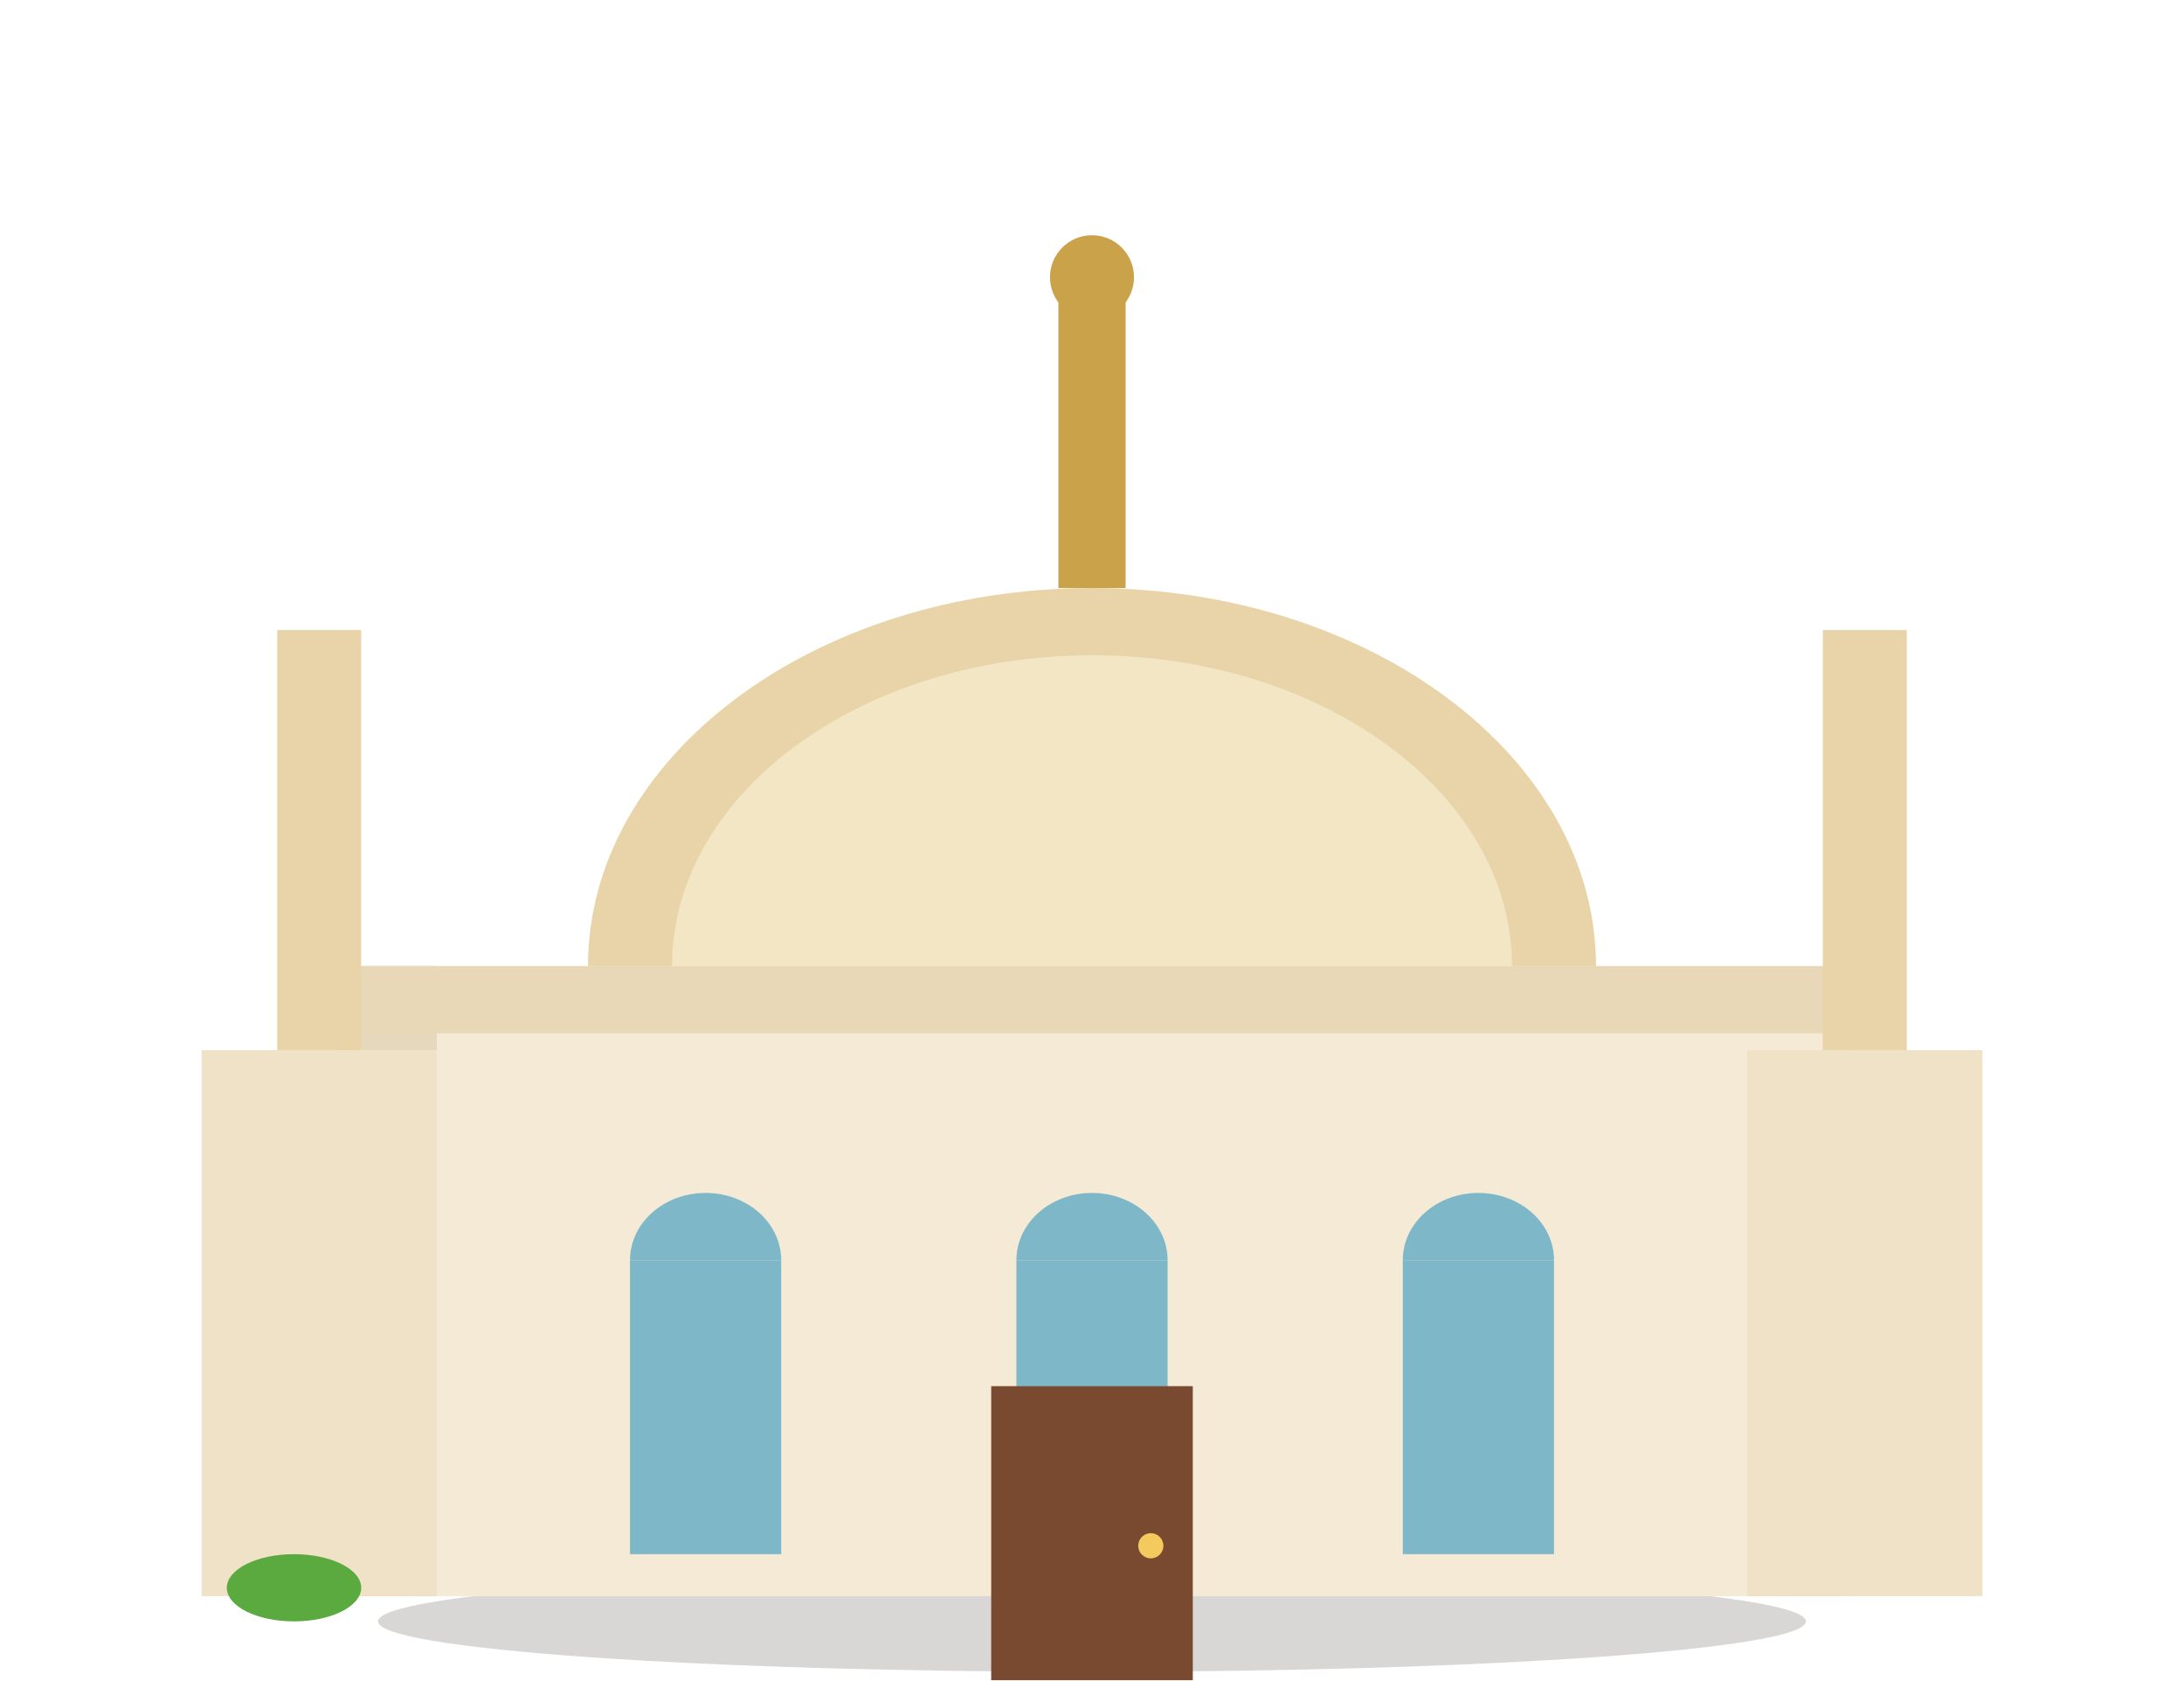
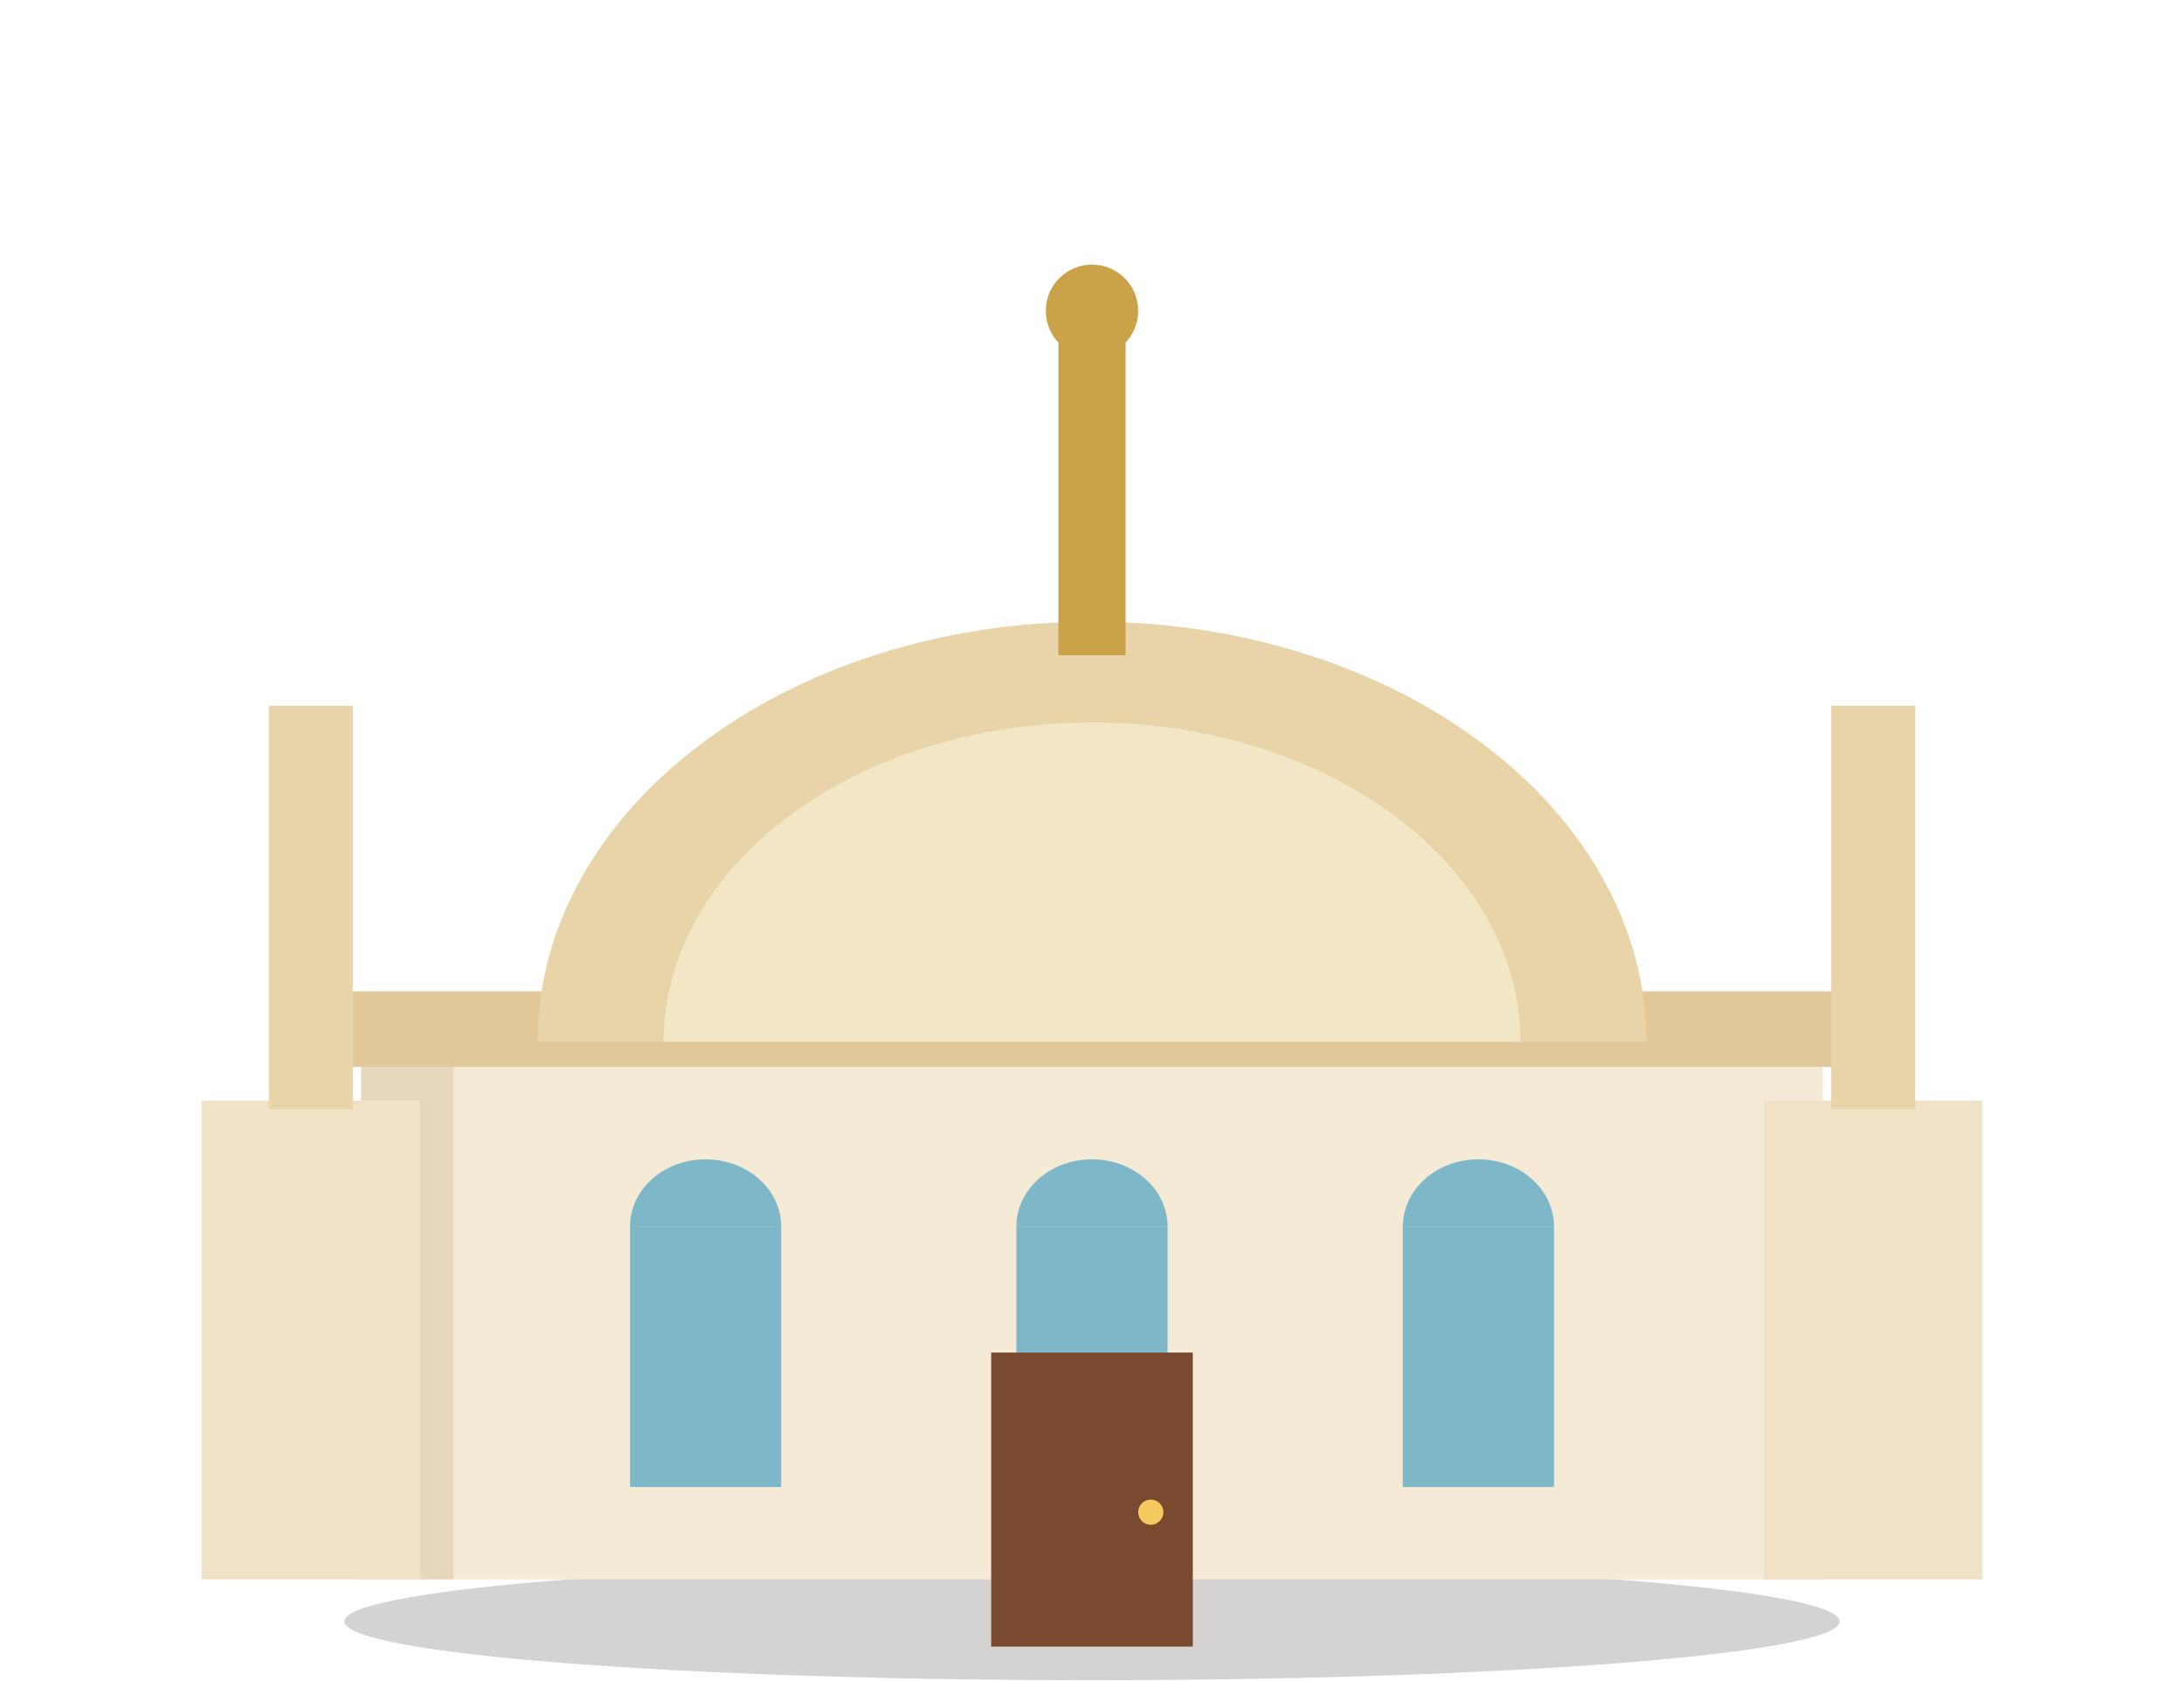
<svg xmlns="http://www.w3.org/2000/svg" viewBox="0 0 520 400" width="520" height="400">
-   <ellipse cx="260" cy="386" rx="170" ry="12" fill="#2a2418" opacity=".18" />
-   <path d="M80 230 h360 v150 h-360 z" fill="#f4ead6" />
-   <path d="M80 230 h24 v150 h-24 z" fill="#e6d8bc" />
-   <rect x="80" y="230" width="360" height="16" fill="#e8d8b8" />
-   <path d="M140 230 A120 90 0 0 1 380 230" fill="#e8d4a8" />
-   <path d="M160 230 A100 74 0 0 1 360 230" fill="#f3e6c4" />
-   <rect x="252" y="70" width="16" height="70" fill="#c9a24a" />
-   <circle cx="260" cy="66" r="10" fill="#c9a24a" />
-   <rect x="48" y="250" width="56" height="130" fill="#efe2c6" />
-   <rect x="416" y="250" width="56" height="130" fill="#efe2c6" />
-   <rect x="66" y="150" width="20" height="100" fill="#e8d4a8" />
-   <rect x="434" y="150" width="20" height="100" fill="#e8d4a8" />
+   <ellipse cx="260" cy="386" rx="178" ry="14" fill="#2a2418" opacity=".2" />
+   <path d="M86 248 h348 v128 h-348 z" fill="#f4ead6" />
+   <path d="M86 248 h22 v128 h-22 z" fill="#e6d8bc" />
+   <rect x="78" y="236" width="364" height="18" fill="#e0c89a" />
+   <path d="M128 248 A132 100 0 0 1 392 248 Z" fill="#e8d4a8" />
+   <path d="M158 248 A102 76 0 0 1 362 248 Z" fill="#f3e6c4" />
+   <rect x="252" y="78" width="16" height="78" fill="#c9a24a" />
+   <circle cx="260" cy="74" r="11" fill="#c9a24a" />
+   <rect x="48" y="262" width="52" height="114" fill="#efe2c6" />
+   <rect x="420" y="262" width="52" height="114" fill="#efe2c6" />
+   <rect x="64" y="168" width="20" height="96" fill="#e8d4a8" />
+   <rect x="436" y="168" width="20" height="96" fill="#e8d4a8" />
  <g fill="#7eb8c8">
-     <path d="M150 300 h36 v70 h-36 z" />
-     <path d="M150 300 a18 16 0 0 1 36 0" />
-     <path d="M242 300 h36 v70 h-36 z" />
-     <path d="M242 300 a18 16 0 0 1 36 0" />
-     <path d="M334 300 h36 v70 h-36 z" />
-     <path d="M334 300 a18 16 0 0 1 36 0" />
+     <path d="M150 292 h36 v62 h-36 z" />
+     <path d="M150 292 a18 16 0 0 1 36 0" />
+     <path d="M242 292 h36 v62 h-36 z" />
+     <path d="M242 292 a18 16 0 0 1 36 0" />
+     <path d="M334 292 h36 v62 h-36 z" />
+     <path d="M334 292 a18 16 0 0 1 36 0" />
  </g>
-   <path d="M236 330 h48 v70 h-48 z" fill="#7a4a30" />
-   <circle cx="274" cy="368" r="3" fill="#f4c95d" />
-   <ellipse cx="70" cy="378" rx="16" ry="8" fill="#5aaa40" />
+   <path d="M236 322 h48 v70 h-48 z" fill="#7a4a30" />
+   <circle cx="274" cy="360" r="3" fill="#f4c95d" />
</svg>
